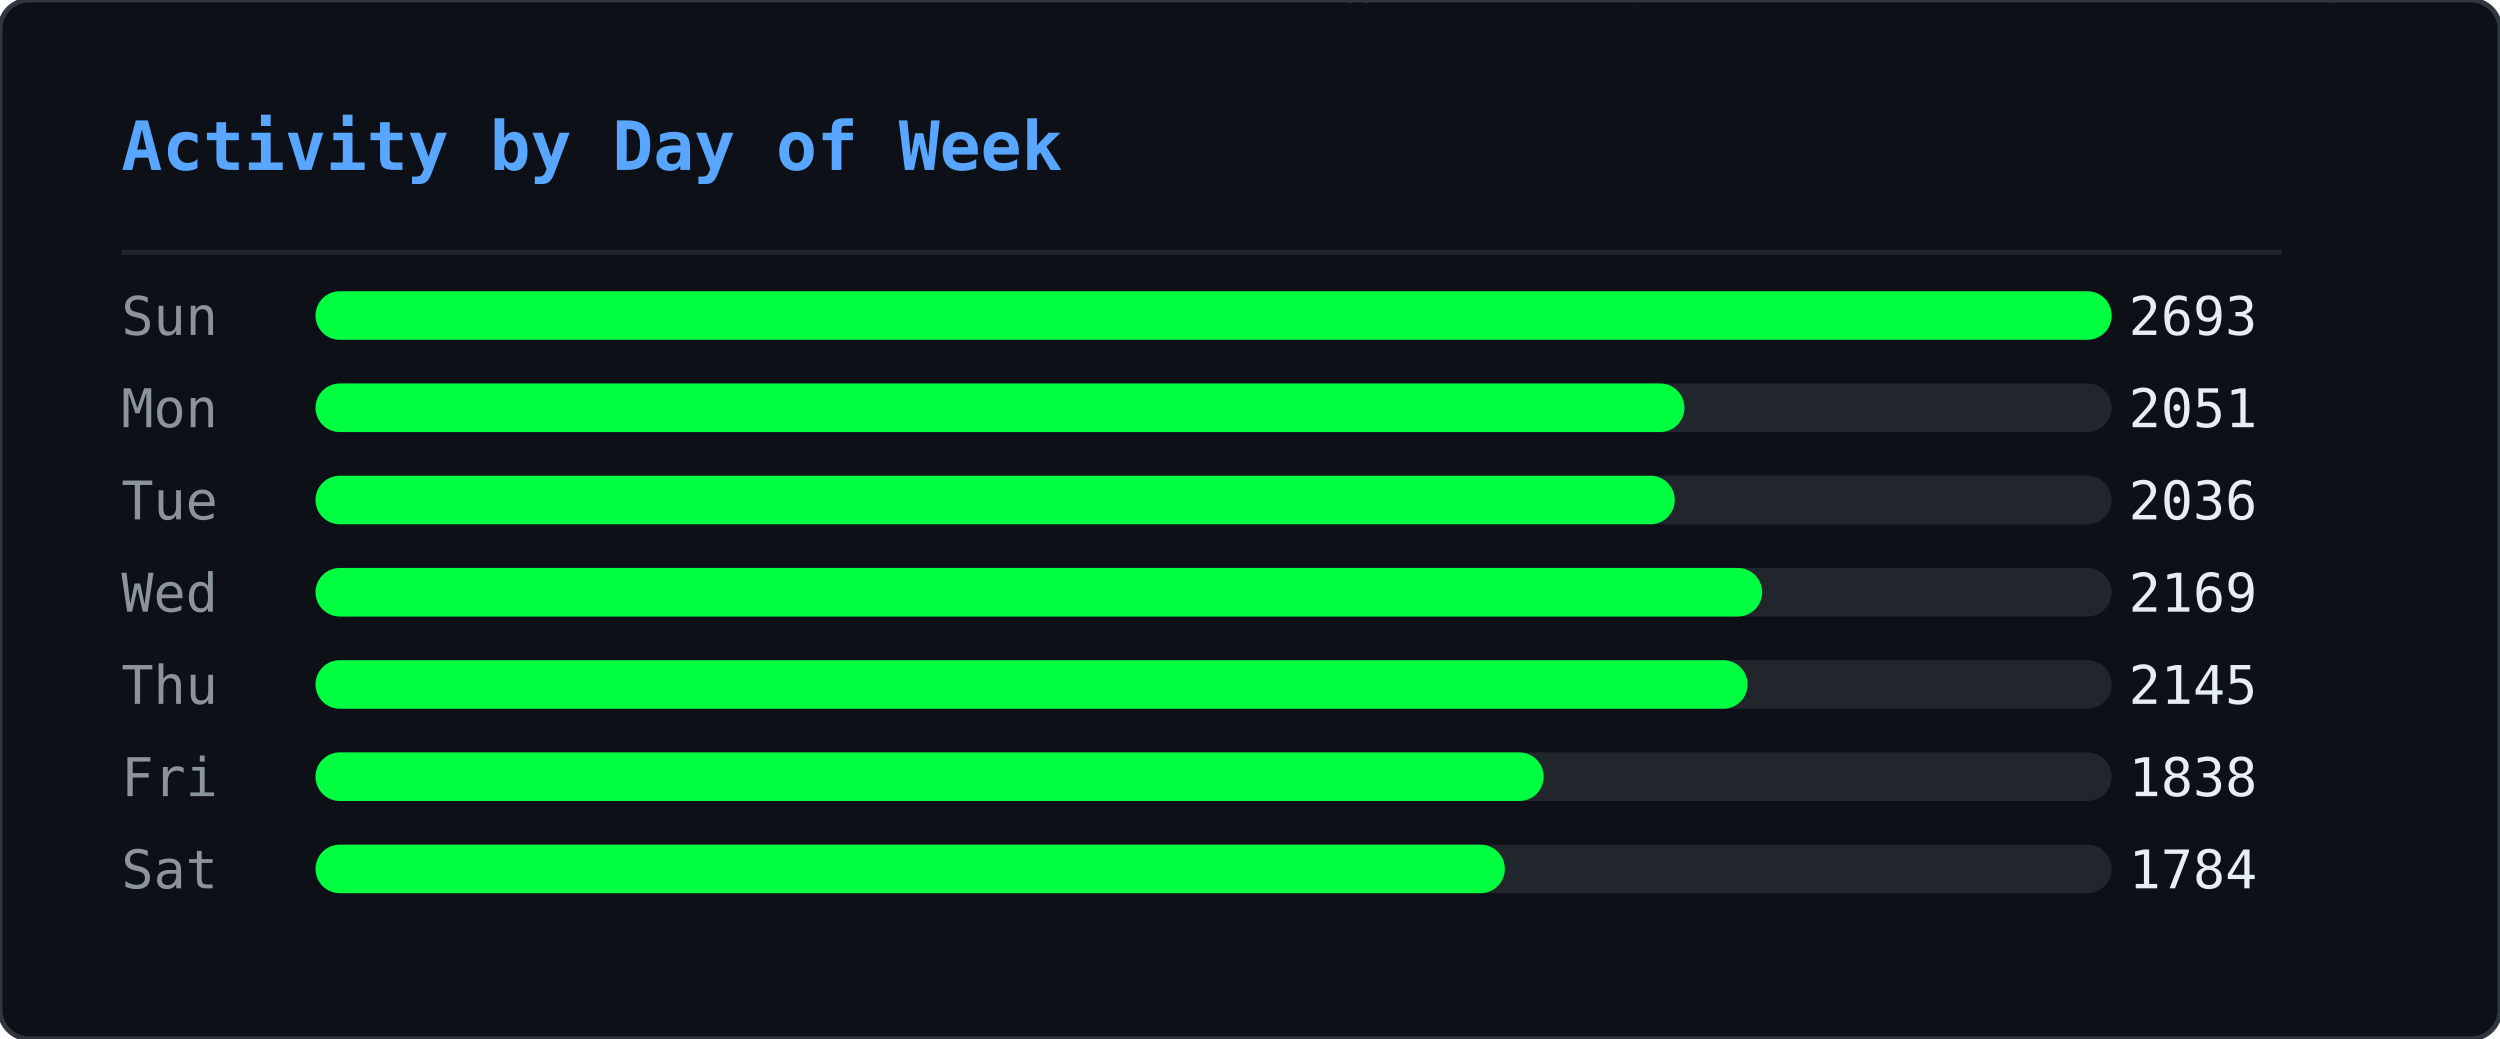
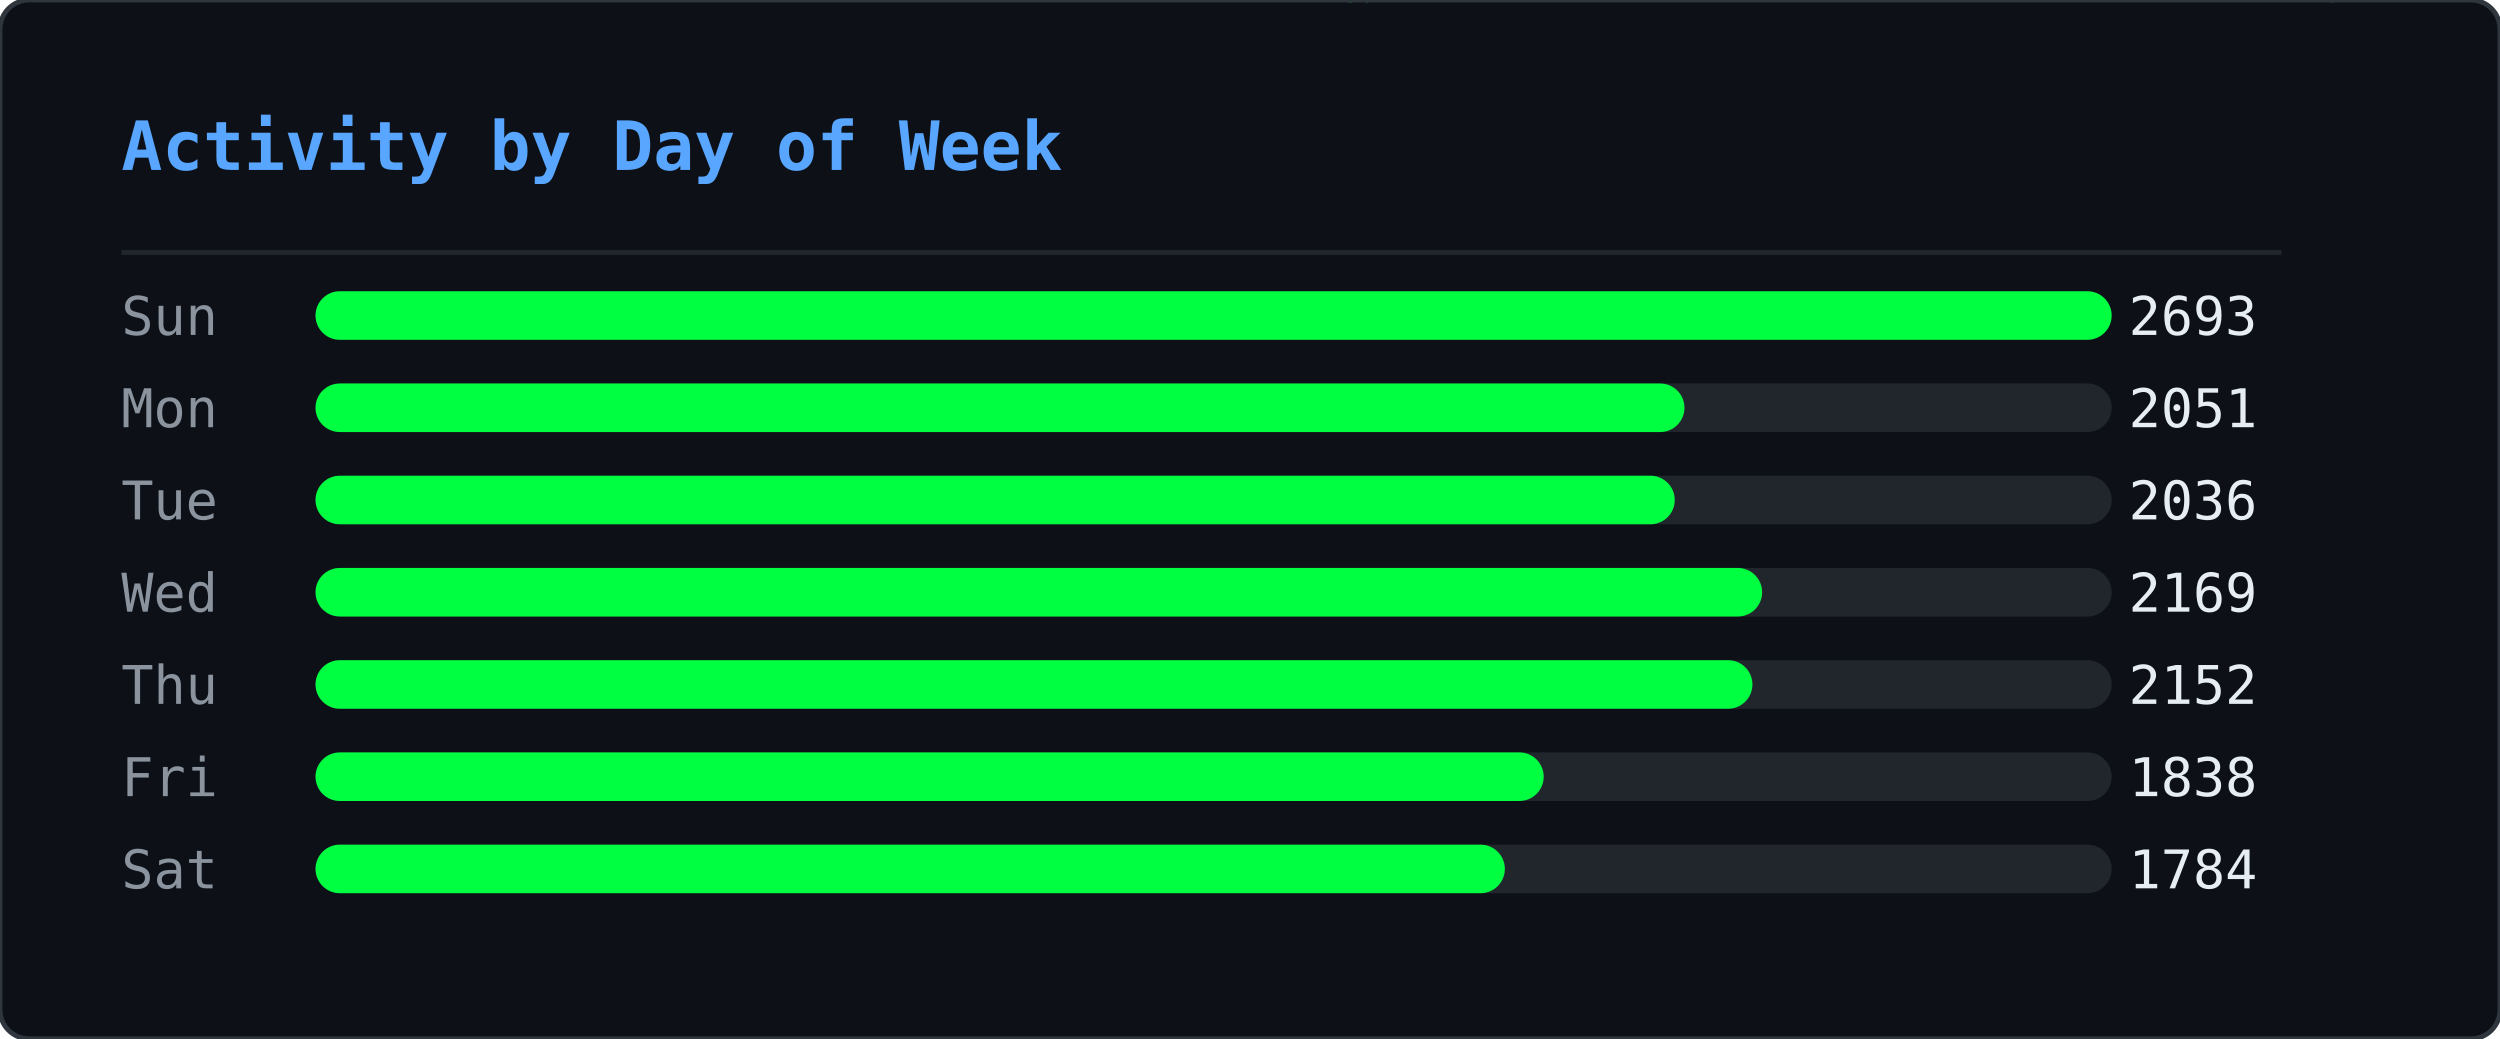
<svg xmlns="http://www.w3.org/2000/svg" width="515" height="214" viewBox="0 0 515 214">
  <defs>
    <clipPath id="ghm-clip">
      <rect width="515" height="214" rx="6" />
    </clipPath>
  </defs>
  <rect width="515" height="214" rx="6" fill="#0d1117" />
  <g clip-path="url(#ghm-clip)">
    <g opacity="0.22">
      <style>@keyframes ghm0{from{transform:translateY(-74px)}to{transform:translateY(228px)}}@keyframes ghm1{from{transform:translateY(-46px)}to{transform:translateY(228px)}}@keyframes ghm2{from{transform:translateY(-46px)}to{transform:translateY(228px)}}@keyframes ghm3{from{transform:translateY(-46px)}to{transform:translateY(228px)}}@keyframes ghm4{from{transform:translateY(-46px)}to{transform:translateY(228px)}}@keyframes ghm5{from{transform:translateY(-46px)}to{transform:translateY(228px)}}@keyframes ghm6{from{transform:translateY(-46px)}to{transform:translateY(228px)}}@keyframes ghm7{from{transform:translateY(-46px)}to{transform:translateY(228px)}}@keyframes ghm8{from{transform:translateY(-46px)}to{transform:translateY(228px)}}@keyframes ghm9{from{transform:translateY(-46px)}to{transform:translateY(228px)}}@keyframes ghm10{from{transform:translateY(-46px)}to{transform:translateY(228px)}}@keyframes ghm11{from{transform:translateY(-46px)}to{transform:translateY(228px)}}@keyframes ghm12{from{transform:translateY(-46px)}to{transform:translateY(228px)}}@keyframes ghm13{from{transform:translateY(-46px)}to{transform:translateY(228px)}}@keyframes ghm14{from{transform:translateY(-46px)}to{transform:translateY(228px)}}@keyframes ghm15{from{transform:translateY(-46px)}to{transform:translateY(228px)}}@keyframes ghm16{from{transform:translateY(-46px)}to{transform:translateY(228px)}}@keyframes ghm17{from{transform:translateY(-46px)}to{transform:translateY(228px)}}@keyframes ghm18{from{transform:translateY(-46px)}to{transform:translateY(228px)}}@keyframes ghm19{from{transform:translateY(-46px)}to{transform:translateY(228px)}}@keyframes ghm20{from{transform:translateY(-46px)}to{transform:translateY(228px)}}@keyframes ghm21{from{transform:translateY(-46px)}to{transform:translateY(228px)}}@keyframes ghm22{from{transform:translateY(-46px)}to{transform:translateY(228px)}}@keyframes ghm23{from{transform:translateY(-46px)}to{transform:translateY(228px)}}@keyframes ghm24{from{transform:translateY(-46px)}to{transform:translateY(228px)}}@keyframes ghm25{from{transform:translateY(-46px)}to{transform:translateY(228px)}}@keyframes ghm26{from{transform:translateY(-46px)}to{transform:translateY(228px)}}@keyframes ghm27{from{transform:translateY(-46px)}to{transform:translateY(228px)}}@keyframes ghm28{from{transform:translateY(-46px)}to{transform:translateY(228px)}}@keyframes ghm29{from{transform:translateY(-46px)}to{transform:translateY(228px)}}@keyframes ghm30{from{transform:translateY(-46px)}to{transform:translateY(228px)}}@keyframes ghm31{from{transform:translateY(-46px)}to{transform:translateY(228px)}}@keyframes ghm32{from{transform:translateY(-46px)}to{transform:translateY(228px)}}@keyframes ghm33{from{transform:translateY(-46px)}to{transform:translateY(228px)}}@keyframes ghm34{from{transform:translateY(-46px)}to{transform:translateY(228px)}}@keyframes ghm35{from{transform:translateY(-46px)}to{transform:translateY(228px)}}@keyframes ghm36{from{transform:translateY(-46px)}to{transform:translateY(228px)}}@keyframes ghm37{from{transform:translateY(-46px)}to{transform:translateY(228px)}}@keyframes ghm38{from{transform:translateY(-46px)}to{transform:translateY(228px)}}</style>
      <g style="animation:ghm0 1.57s linear infinite;animation-delay:-0.90s">
        <text x="407" y="0" font-family="monospace" font-size="12" fill="#00ff41">ﾇ</text>
        <text x="407" y="-14" font-family="monospace" font-size="12" fill="#00ff41" opacity="0.83">ｩ</text>
        <text x="407" y="-28" font-family="monospace" font-size="12" fill="#00ff41" opacity="0.67">ﾏ</text>
        <text x="407" y="-42" font-family="monospace" font-size="12" fill="#00ff41" opacity="0.50">ﾖ</text>
        <text x="407" y="-56" font-family="monospace" font-size="12" fill="#00ff41" opacity="0.33">ｶ</text>
        <text x="407" y="-70" font-family="monospace" font-size="12" fill="#00ff41" opacity="0.17">ﾇ</text>
      </g>
      <g style="animation:ghm1 2.57s linear infinite;animation-delay:-0.67s">
        <text x="280" y="0" font-family="monospace" font-size="12" fill="#00ff41">ﾀ</text>
        <text x="280" y="-14" font-family="monospace" font-size="12" fill="#00ff41" opacity="0.75">4</text>
        <text x="280" y="-28" font-family="monospace" font-size="12" fill="#00ff41" opacity="0.50">ｺ</text>
        <text x="280" y="-42" font-family="monospace" font-size="12" fill="#00ff41" opacity="0.25">ﾄ</text>
      </g>
      <g style="animation:ghm2 2.24s linear infinite;animation-delay:-0.15s">
        <text x="437" y="0" font-family="monospace" font-size="12" fill="#00ff41">ｳ</text>
        <text x="437" y="-14" font-family="monospace" font-size="12" fill="#00ff41" opacity="0.75">ﾁ</text>
        <text x="437" y="-28" font-family="monospace" font-size="12" fill="#00ff41" opacity="0.50">ｾ</text>
        <text x="437" y="-42" font-family="monospace" font-size="12" fill="#00ff41" opacity="0.25">ﾍ</text>
      </g>
      <g style="animation:ghm3 1.99s linear infinite;animation-delay:-0.92s">
        <text x="330" y="0" font-family="monospace" font-size="12" fill="#00ff41">ﾛ</text>
        <text x="330" y="-14" font-family="monospace" font-size="12" fill="#00ff41" opacity="0.75">ﾜ</text>
        <text x="330" y="-28" font-family="monospace" font-size="12" fill="#00ff41" opacity="0.50">ｪ</text>
        <text x="330" y="-42" font-family="monospace" font-size="12" fill="#00ff41" opacity="0.25">8</text>
      </g>
      <g style="animation:ghm4 1.84s linear infinite;animation-delay:-0.38s">
        <text x="237" y="0" font-family="monospace" font-size="12" fill="#00ff41">3</text>
        <text x="237" y="-14" font-family="monospace" font-size="12" fill="#00ff41" opacity="0.75">ﾃ</text>
        <text x="237" y="-28" font-family="monospace" font-size="12" fill="#00ff41" opacity="0.50">ﾋ</text>
        <text x="237" y="-42" font-family="monospace" font-size="12" fill="#00ff41" opacity="0.25">ﾓ</text>
      </g>
      <g style="animation:ghm5 2.70s linear infinite;animation-delay:-2.61s">
        <text x="358" y="0" font-family="monospace" font-size="12" fill="#00ff41">ｦ</text>
        <text x="358" y="-14" font-family="monospace" font-size="12" fill="#00ff41" opacity="0.75">ﾐ</text>
        <text x="358" y="-28" font-family="monospace" font-size="12" fill="#00ff41" opacity="0.50">9</text>
        <text x="358" y="-42" font-family="monospace" font-size="12" fill="#00ff41" opacity="0.25">9</text>
      </g>
      <g style="animation:ghm6 2.14s linear infinite;animation-delay:-1.62s">
        <text x="136" y="0" font-family="monospace" font-size="12" fill="#00ff41">ﾓ</text>
        <text x="136" y="-14" font-family="monospace" font-size="12" fill="#00ff41" opacity="0.75">ｵ</text>
        <text x="136" y="-28" font-family="monospace" font-size="12" fill="#00ff41" opacity="0.50">ﾈ</text>
        <text x="136" y="-42" font-family="monospace" font-size="12" fill="#00ff41" opacity="0.25">ｵ</text>
      </g>
      <g style="animation:ghm7 2.37s linear infinite;animation-delay:-1.35s">
        <text x="54" y="0" font-family="monospace" font-size="12" fill="#00ff41">ｶ</text>
        <text x="54" y="-14" font-family="monospace" font-size="12" fill="#00ff41" opacity="0.75">ﾁ</text>
        <text x="54" y="-28" font-family="monospace" font-size="12" fill="#00ff41" opacity="0.50">ｼ</text>
        <text x="54" y="-42" font-family="monospace" font-size="12" fill="#00ff41" opacity="0.25">6</text>
      </g>
      <g style="animation:ghm8 1.63s linear infinite;animation-delay:-0.55s">
        <text x="77" y="0" font-family="monospace" font-size="12" fill="#00ff41">ｫ</text>
        <text x="77" y="-14" font-family="monospace" font-size="12" fill="#00ff41" opacity="0.75">ﾝ</text>
        <text x="77" y="-28" font-family="monospace" font-size="12" fill="#00ff41" opacity="0.50">ﾈ</text>
        <text x="77" y="-42" font-family="monospace" font-size="12" fill="#00ff41" opacity="0.25">ﾉ</text>
      </g>
      <g style="animation:ghm9 2.35s linear infinite;animation-delay:-1.04s">
        <text x="476" y="0" font-family="monospace" font-size="12" fill="#00ff41">ｮ</text>
        <text x="476" y="-14" font-family="monospace" font-size="12" fill="#00ff41" opacity="0.75">ﾚ</text>
        <text x="476" y="-28" font-family="monospace" font-size="12" fill="#00ff41" opacity="0.50">ﾌ</text>
        <text x="476" y="-42" font-family="monospace" font-size="12" fill="#00ff41" opacity="0.25">ｴ</text>
      </g>
      <g style="animation:ghm10 1.87s linear infinite;animation-delay:-1.28s">
        <text x="259" y="0" font-family="monospace" font-size="12" fill="#00ff41">ﾃ</text>
        <text x="259" y="-14" font-family="monospace" font-size="12" fill="#00ff41" opacity="0.75">ﾎ</text>
        <text x="259" y="-28" font-family="monospace" font-size="12" fill="#00ff41" opacity="0.50">ﾎ</text>
        <text x="259" y="-42" font-family="monospace" font-size="12" fill="#00ff41" opacity="0.25">ﾖ</text>
      </g>
      <g style="animation:ghm11 3.13s linear infinite;animation-delay:-0.70s">
        <text x="323" y="0" font-family="monospace" font-size="12" fill="#00ff41">ｱ</text>
        <text x="323" y="-14" font-family="monospace" font-size="12" fill="#00ff41" opacity="0.75">ﾈ</text>
        <text x="323" y="-28" font-family="monospace" font-size="12" fill="#00ff41" opacity="0.50">ﾔ</text>
        <text x="323" y="-42" font-family="monospace" font-size="12" fill="#00ff41" opacity="0.25">ﾙ</text>
      </g>
      <g style="animation:ghm12 3.15s linear infinite;animation-delay:-2.99s">
        <text x="308" y="0" font-family="monospace" font-size="12" fill="#00ff41">ﾏ</text>
        <text x="308" y="-14" font-family="monospace" font-size="12" fill="#00ff41" opacity="0.75">ﾀ</text>
        <text x="308" y="-28" font-family="monospace" font-size="12" fill="#00ff41" opacity="0.50">ﾈ</text>
        <text x="308" y="-42" font-family="monospace" font-size="12" fill="#00ff41" opacity="0.25">ｺ</text>
      </g>
      <g style="animation:ghm13 2.21s linear infinite;animation-delay:-0.72s">
        <text x="500" y="0" font-family="monospace" font-size="12" fill="#00ff41">ﾐ</text>
        <text x="500" y="-14" font-family="monospace" font-size="12" fill="#00ff41" opacity="0.75">ｻ</text>
        <text x="500" y="-28" font-family="monospace" font-size="12" fill="#00ff41" opacity="0.50">1</text>
        <text x="500" y="-42" font-family="monospace" font-size="12" fill="#00ff41" opacity="0.25">ﾏ</text>
      </g>
      <g style="animation:ghm14 1.77s linear infinite;animation-delay:-1.04s">
        <text x="74" y="0" font-family="monospace" font-size="12" fill="#00ff41">ﾚ</text>
        <text x="74" y="-14" font-family="monospace" font-size="12" fill="#00ff41" opacity="0.75">0</text>
        <text x="74" y="-28" font-family="monospace" font-size="12" fill="#00ff41" opacity="0.50">ｵ</text>
        <text x="74" y="-42" font-family="monospace" font-size="12" fill="#00ff41" opacity="0.25">ﾂ</text>
      </g>
      <g style="animation:ghm15 2.15s linear infinite;animation-delay:-0.98s">
        <text x="18" y="0" font-family="monospace" font-size="12" fill="#00ff41">3</text>
        <text x="18" y="-14" font-family="monospace" font-size="12" fill="#00ff41" opacity="0.75">ﾝ</text>
        <text x="18" y="-28" font-family="monospace" font-size="12" fill="#00ff41" opacity="0.50">ﾅ</text>
        <text x="18" y="-42" font-family="monospace" font-size="12" fill="#00ff41" opacity="0.25">4</text>
      </g>
      <g style="animation:ghm16 3.18s linear infinite;animation-delay:-1.04s">
        <text x="248" y="0" font-family="monospace" font-size="12" fill="#00ff41">ﾁ</text>
        <text x="248" y="-14" font-family="monospace" font-size="12" fill="#00ff41" opacity="0.75">2</text>
        <text x="248" y="-28" font-family="monospace" font-size="12" fill="#00ff41" opacity="0.50">ｲ</text>
        <text x="248" y="-42" font-family="monospace" font-size="12" fill="#00ff41" opacity="0.25">3</text>
      </g>
      <g style="animation:ghm17 3.13s linear infinite;animation-delay:-1.82s">
        <text x="301" y="0" font-family="monospace" font-size="12" fill="#00ff41">ﾎ</text>
        <text x="301" y="-14" font-family="monospace" font-size="12" fill="#00ff41" opacity="0.75">ﾜ</text>
        <text x="301" y="-28" font-family="monospace" font-size="12" fill="#00ff41" opacity="0.50">ｸ</text>
        <text x="301" y="-42" font-family="monospace" font-size="12" fill="#00ff41" opacity="0.25">ｼ</text>
      </g>
      <g style="animation:ghm18 2.52s linear infinite;animation-delay:-1.46s">
        <text x="334" y="0" font-family="monospace" font-size="12" fill="#00ff41">ｷ</text>
        <text x="334" y="-14" font-family="monospace" font-size="12" fill="#00ff41" opacity="0.75">6</text>
        <text x="334" y="-28" font-family="monospace" font-size="12" fill="#00ff41" opacity="0.50">ｩ</text>
        <text x="334" y="-42" font-family="monospace" font-size="12" fill="#00ff41" opacity="0.25">ｸ</text>
      </g>
      <g style="animation:ghm19 1.94s linear infinite;animation-delay:-0.80s">
        <text x="331" y="0" font-family="monospace" font-size="12" fill="#00ff41">ｺ</text>
        <text x="331" y="-14" font-family="monospace" font-size="12" fill="#00ff41" opacity="0.75">ｶ</text>
        <text x="331" y="-28" font-family="monospace" font-size="12" fill="#00ff41" opacity="0.50">ｴ</text>
        <text x="331" y="-42" font-family="monospace" font-size="12" fill="#00ff41" opacity="0.25">ﾓ</text>
      </g>
      <g style="animation:ghm20 2.72s linear infinite;animation-delay:-0.41s">
        <text x="475" y="0" font-family="monospace" font-size="12" fill="#00ff41">3</text>
        <text x="475" y="-14" font-family="monospace" font-size="12" fill="#00ff41" opacity="0.75">ﾊ</text>
        <text x="475" y="-28" font-family="monospace" font-size="12" fill="#00ff41" opacity="0.50">ﾓ</text>
        <text x="475" y="-42" font-family="monospace" font-size="12" fill="#00ff41" opacity="0.25">ｪ</text>
      </g>
      <g style="animation:ghm21 1.65s linear infinite;animation-delay:-0.06s">
        <text x="466" y="0" font-family="monospace" font-size="12" fill="#00ff41">ﾛ</text>
        <text x="466" y="-14" font-family="monospace" font-size="12" fill="#00ff41" opacity="0.75">0</text>
        <text x="466" y="-28" font-family="monospace" font-size="12" fill="#00ff41" opacity="0.50">ﾝ</text>
        <text x="466" y="-42" font-family="monospace" font-size="12" fill="#00ff41" opacity="0.25">ﾘ</text>
      </g>
      <g style="animation:ghm22 1.88s linear infinite;animation-delay:-0.11s">
        <text x="433" y="0" font-family="monospace" font-size="12" fill="#00ff41">ｶ</text>
        <text x="433" y="-14" font-family="monospace" font-size="12" fill="#00ff41" opacity="0.75">ﾘ</text>
        <text x="433" y="-28" font-family="monospace" font-size="12" fill="#00ff41" opacity="0.50">4</text>
        <text x="433" y="-42" font-family="monospace" font-size="12" fill="#00ff41" opacity="0.25">ｹ</text>
      </g>
      <g style="animation:ghm23 1.72s linear infinite;animation-delay:-1.29s">
        <text x="139" y="0" font-family="monospace" font-size="12" fill="#00ff41">ﾖ</text>
        <text x="139" y="-14" font-family="monospace" font-size="12" fill="#00ff41" opacity="0.75">5</text>
        <text x="139" y="-28" font-family="monospace" font-size="12" fill="#00ff41" opacity="0.50">ｳ</text>
        <text x="139" y="-42" font-family="monospace" font-size="12" fill="#00ff41" opacity="0.25">ﾚ</text>
      </g>
      <g style="animation:ghm24 3.11s linear infinite;animation-delay:-1.97s">
        <text x="160" y="0" font-family="monospace" font-size="12" fill="#00ff41">1</text>
        <text x="160" y="-14" font-family="monospace" font-size="12" fill="#00ff41" opacity="0.75">0</text>
        <text x="160" y="-28" font-family="monospace" font-size="12" fill="#00ff41" opacity="0.50">ﾘ</text>
        <text x="160" y="-42" font-family="monospace" font-size="12" fill="#00ff41" opacity="0.25">7</text>
      </g>
      <g style="animation:ghm25 2.23s linear infinite;animation-delay:-0.66s">
        <text x="439" y="0" font-family="monospace" font-size="12" fill="#00ff41">ｿ</text>
        <text x="439" y="-14" font-family="monospace" font-size="12" fill="#00ff41" opacity="0.75">ﾒ</text>
        <text x="439" y="-28" font-family="monospace" font-size="12" fill="#00ff41" opacity="0.50">ｨ</text>
        <text x="439" y="-42" font-family="monospace" font-size="12" fill="#00ff41" opacity="0.25">ｻ</text>
      </g>
      <g style="animation:ghm26 3.20s linear infinite;animation-delay:-1.89s">
        <text x="402" y="0" font-family="monospace" font-size="12" fill="#00ff41">5</text>
        <text x="402" y="-14" font-family="monospace" font-size="12" fill="#00ff41" opacity="0.75">ﾕ</text>
        <text x="402" y="-28" font-family="monospace" font-size="12" fill="#00ff41" opacity="0.50">ﾌ</text>
        <text x="402" y="-42" font-family="monospace" font-size="12" fill="#00ff41" opacity="0.25">ﾌ</text>
      </g>
      <g style="animation:ghm27 2.84s linear infinite;animation-delay:-0.59s">
        <text x="114" y="0" font-family="monospace" font-size="12" fill="#00ff41">ｱ</text>
        <text x="114" y="-14" font-family="monospace" font-size="12" fill="#00ff41" opacity="0.75">ｪ</text>
        <text x="114" y="-28" font-family="monospace" font-size="12" fill="#00ff41" opacity="0.50">0</text>
        <text x="114" y="-42" font-family="monospace" font-size="12" fill="#00ff41" opacity="0.25">3</text>
      </g>
      <g style="animation:ghm28 3.04s linear infinite;animation-delay:-0.90s">
        <text x="398" y="0" font-family="monospace" font-size="12" fill="#00ff41">ﾖ</text>
        <text x="398" y="-14" font-family="monospace" font-size="12" fill="#00ff41" opacity="0.75">ｹ</text>
        <text x="398" y="-28" font-family="monospace" font-size="12" fill="#00ff41" opacity="0.50">ﾛ</text>
        <text x="398" y="-42" font-family="monospace" font-size="12" fill="#00ff41" opacity="0.25">ﾝ</text>
      </g>
      <g style="animation:ghm29 3.08s linear infinite;animation-delay:-2.24s">
        <text x="136" y="0" font-family="monospace" font-size="12" fill="#00ff41">ｳ</text>
        <text x="136" y="-14" font-family="monospace" font-size="12" fill="#00ff41" opacity="0.75">4</text>
        <text x="136" y="-28" font-family="monospace" font-size="12" fill="#00ff41" opacity="0.50">ﾒ</text>
        <text x="136" y="-42" font-family="monospace" font-size="12" fill="#00ff41" opacity="0.25">ｾ</text>
      </g>
      <g style="animation:ghm30 1.64s linear infinite;animation-delay:-1.17s">
        <text x="151" y="0" font-family="monospace" font-size="12" fill="#00ff41">ﾒ</text>
        <text x="151" y="-14" font-family="monospace" font-size="12" fill="#00ff41" opacity="0.75">ﾙ</text>
        <text x="151" y="-28" font-family="monospace" font-size="12" fill="#00ff41" opacity="0.50">ｵ</text>
        <text x="151" y="-42" font-family="monospace" font-size="12" fill="#00ff41" opacity="0.25">ﾓ</text>
      </g>
      <g style="animation:ghm31 2.93s linear infinite;animation-delay:-2.38s">
        <text x="173" y="0" font-family="monospace" font-size="12" fill="#00ff41">ﾖ</text>
        <text x="173" y="-14" font-family="monospace" font-size="12" fill="#00ff41" opacity="0.75">9</text>
        <text x="173" y="-28" font-family="monospace" font-size="12" fill="#00ff41" opacity="0.50">9</text>
        <text x="173" y="-42" font-family="monospace" font-size="12" fill="#00ff41" opacity="0.25">ｾ</text>
      </g>
      <g style="animation:ghm32 2.81s linear infinite;animation-delay:-1.81s">
        <text x="71" y="0" font-family="monospace" font-size="12" fill="#00ff41">ｳ</text>
        <text x="71" y="-14" font-family="monospace" font-size="12" fill="#00ff41" opacity="0.75">ﾊ</text>
        <text x="71" y="-28" font-family="monospace" font-size="12" fill="#00ff41" opacity="0.50">ｺ</text>
        <text x="71" y="-42" font-family="monospace" font-size="12" fill="#00ff41" opacity="0.25">ｺ</text>
      </g>
      <g style="animation:ghm33 3.12s linear infinite;animation-delay:-1.67s">
        <text x="228" y="0" font-family="monospace" font-size="12" fill="#00ff41">ｽ</text>
        <text x="228" y="-14" font-family="monospace" font-size="12" fill="#00ff41" opacity="0.75">1</text>
        <text x="228" y="-28" font-family="monospace" font-size="12" fill="#00ff41" opacity="0.50">ﾄ</text>
        <text x="228" y="-42" font-family="monospace" font-size="12" fill="#00ff41" opacity="0.25">ﾅ</text>
      </g>
      <g style="animation:ghm34 2.99s linear infinite;animation-delay:-0.61s">
        <text x="154" y="0" font-family="monospace" font-size="12" fill="#00ff41">ﾜ</text>
        <text x="154" y="-14" font-family="monospace" font-size="12" fill="#00ff41" opacity="0.75">ｶ</text>
        <text x="154" y="-28" font-family="monospace" font-size="12" fill="#00ff41" opacity="0.50">ｬ</text>
        <text x="154" y="-42" font-family="monospace" font-size="12" fill="#00ff41" opacity="0.25">ｴ</text>
      </g>
      <g style="animation:ghm35 2.78s linear infinite;animation-delay:-2.63s">
        <text x="126" y="0" font-family="monospace" font-size="12" fill="#00ff41">ﾚ</text>
        <text x="126" y="-14" font-family="monospace" font-size="12" fill="#00ff41" opacity="0.75">ﾇ</text>
        <text x="126" y="-28" font-family="monospace" font-size="12" fill="#00ff41" opacity="0.50">ｺ</text>
        <text x="126" y="-42" font-family="monospace" font-size="12" fill="#00ff41" opacity="0.25">ｧ</text>
      </g>
      <g style="animation:ghm36 3.07s linear infinite;animation-delay:-1.25s">
        <text x="20" y="0" font-family="monospace" font-size="12" fill="#00ff41">ｸ</text>
        <text x="20" y="-14" font-family="monospace" font-size="12" fill="#00ff41" opacity="0.75">ｳ</text>
        <text x="20" y="-28" font-family="monospace" font-size="12" fill="#00ff41" opacity="0.50">ｯ</text>
        <text x="20" y="-42" font-family="monospace" font-size="12" fill="#00ff41" opacity="0.25">0</text>
      </g>
      <g style="animation:ghm37 2.26s linear infinite;animation-delay:-1.19s">
        <text x="275" y="0" font-family="monospace" font-size="12" fill="#00ff41">ｨ</text>
        <text x="275" y="-14" font-family="monospace" font-size="12" fill="#00ff41" opacity="0.75">ｱ</text>
        <text x="275" y="-28" font-family="monospace" font-size="12" fill="#00ff41" opacity="0.50">ﾓ</text>
        <text x="275" y="-42" font-family="monospace" font-size="12" fill="#00ff41" opacity="0.25">1</text>
      </g>
      <g style="animation:ghm38 1.89s linear infinite;animation-delay:-0.99s">
        <text x="183" y="0" font-family="monospace" font-size="12" fill="#00ff41">7</text>
        <text x="183" y="-14" font-family="monospace" font-size="12" fill="#00ff41" opacity="0.75">2</text>
        <text x="183" y="-28" font-family="monospace" font-size="12" fill="#00ff41" opacity="0.50">1</text>
        <text x="183" y="-42" font-family="monospace" font-size="12" fill="#00ff41" opacity="0.25">ｸ</text>
      </g>
    </g>
  </g>
  <rect width="515" height="214" rx="6" fill="none" stroke="#30363d" stroke-width="1" />
  <text x="25" y="35" font-family="monospace" font-size="14" font-weight="600" fill="#58a6ff">Activity by Day of Week</text>
  <line x1="25" y1="52" x2="470" y2="52" stroke="#21262d" stroke-width="1" />
  <text x="25" y="69" font-family="monospace" font-size="11" fill="#8b949e">Sun</text>
  <rect x="65" y="60" width="370" height="10" rx="5" fill="#21262d" />
  <rect x="65" y="60" width="370" height="10" rx="5" fill="#00ff41" />
  <text x="465" y="69" text-anchor="end" font-family="monospace" font-size="11" fill="#e6edf3">2693</text>
  <text x="25" y="88" font-family="monospace" font-size="11" fill="#8b949e">Mon</text>
  <rect x="65" y="79" width="370" height="10" rx="5" fill="#21262d" />
  <rect x="65" y="79" width="282" height="10" rx="5" fill="#00ff41" />
  <text x="465" y="88" text-anchor="end" font-family="monospace" font-size="11" fill="#e6edf3">2051</text>
  <text x="25" y="107" font-family="monospace" font-size="11" fill="#8b949e">Tue</text>
  <rect x="65" y="98" width="370" height="10" rx="5" fill="#21262d" />
  <rect x="65" y="98" width="280" height="10" rx="5" fill="#00ff41" />
  <text x="465" y="107" text-anchor="end" font-family="monospace" font-size="11" fill="#e6edf3">2036</text>
  <text x="25" y="126" font-family="monospace" font-size="11" fill="#8b949e">Wed</text>
  <rect x="65" y="117" width="370" height="10" rx="5" fill="#21262d" />
  <rect x="65" y="117" width="298" height="10" rx="5" fill="#00ff41" />
  <text x="465" y="126" text-anchor="end" font-family="monospace" font-size="11" fill="#e6edf3">2169</text>
  <text x="25" y="145" font-family="monospace" font-size="11" fill="#8b949e">Thu</text>
  <rect x="65" y="136" width="370" height="10" rx="5" fill="#21262d" />
-   <rect x="65" y="136" width="295" height="10" rx="5" fill="#00ff41" />
-   <text x="465" y="145" text-anchor="end" font-family="monospace" font-size="11" fill="#e6edf3">2145</text>
+   <rect x="65" y="136" width="296" height="10" rx="5" fill="#00ff41" />
+   <text x="465" y="145" text-anchor="end" font-family="monospace" font-size="11" fill="#e6edf3">2152</text>
  <text x="25" y="164" font-family="monospace" font-size="11" fill="#8b949e">Fri</text>
  <rect x="65" y="155" width="370" height="10" rx="5" fill="#21262d" />
  <rect x="65" y="155" width="253" height="10" rx="5" fill="#00ff41" />
  <text x="465" y="164" text-anchor="end" font-family="monospace" font-size="11" fill="#e6edf3">1838</text>
  <text x="25" y="183" font-family="monospace" font-size="11" fill="#8b949e">Sat</text>
  <rect x="65" y="174" width="370" height="10" rx="5" fill="#21262d" />
  <rect x="65" y="174" width="245" height="10" rx="5" fill="#00ff41" />
  <text x="465" y="183" text-anchor="end" font-family="monospace" font-size="11" fill="#e6edf3">1784</text>
</svg>
